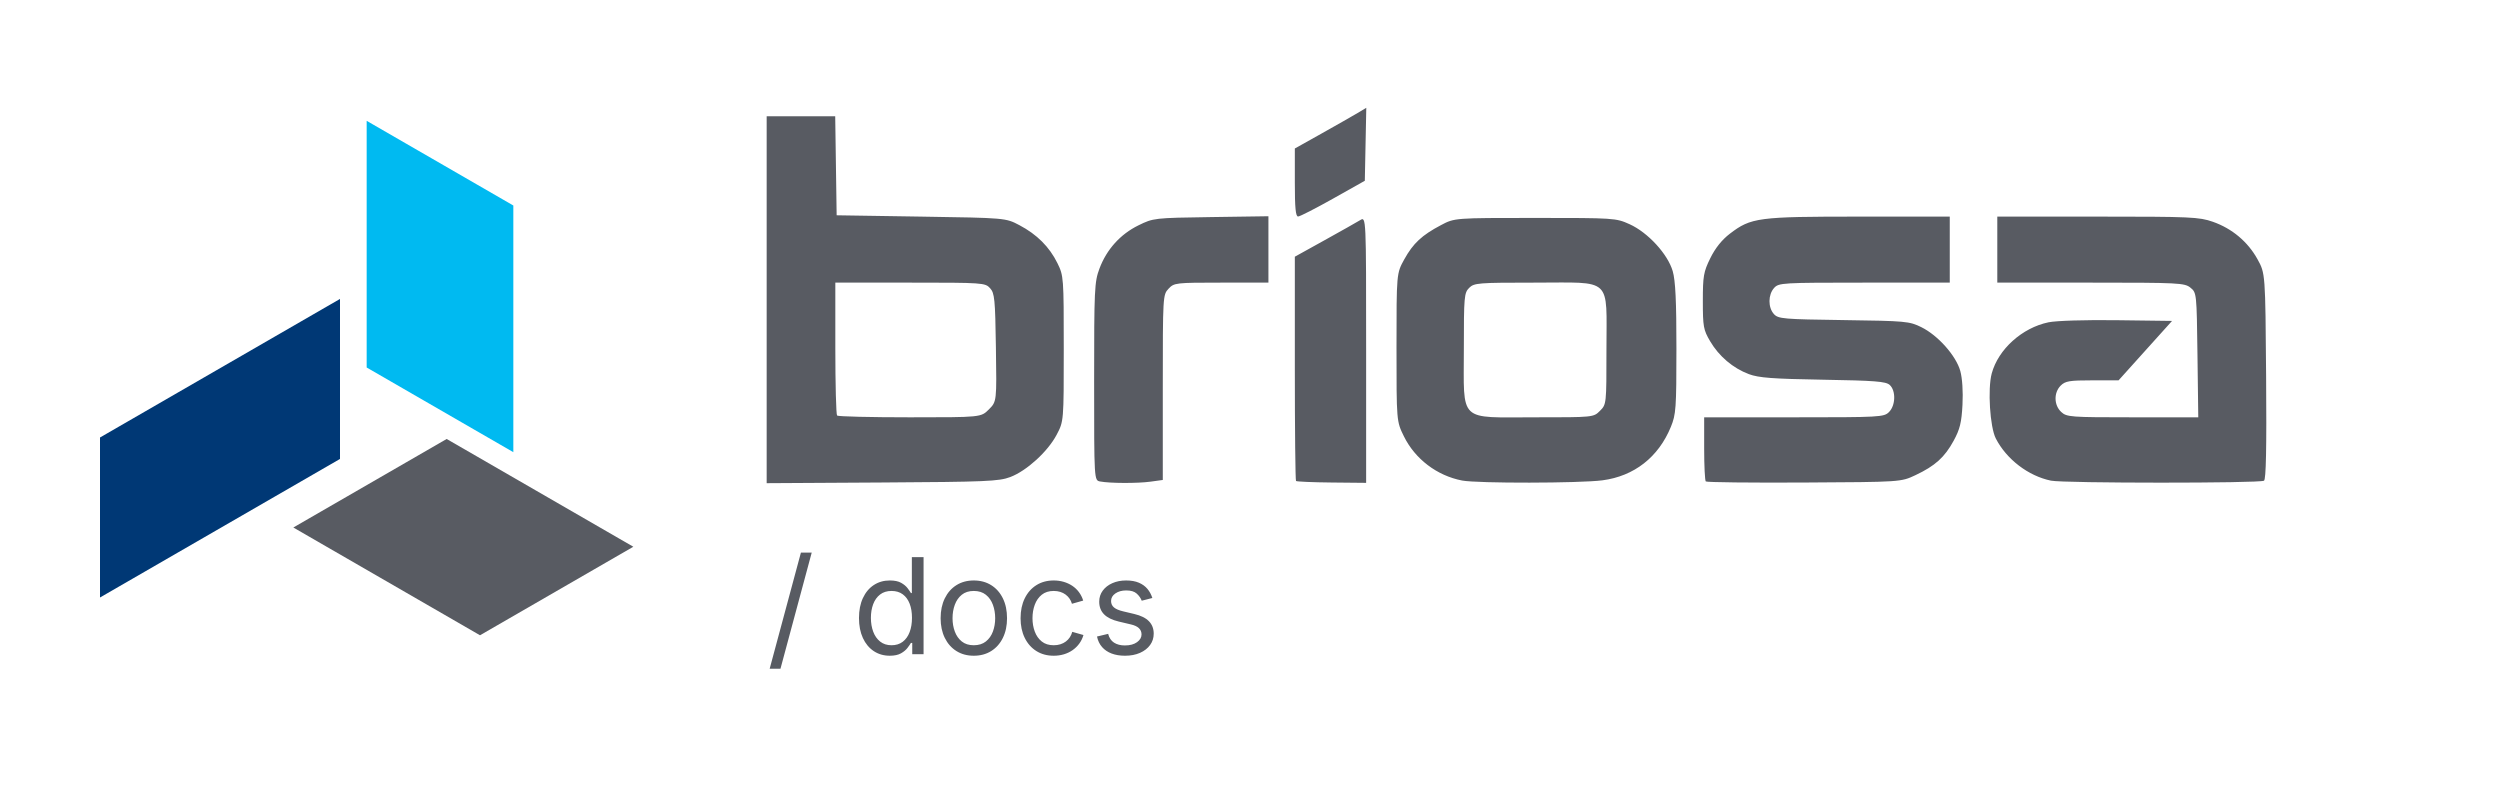
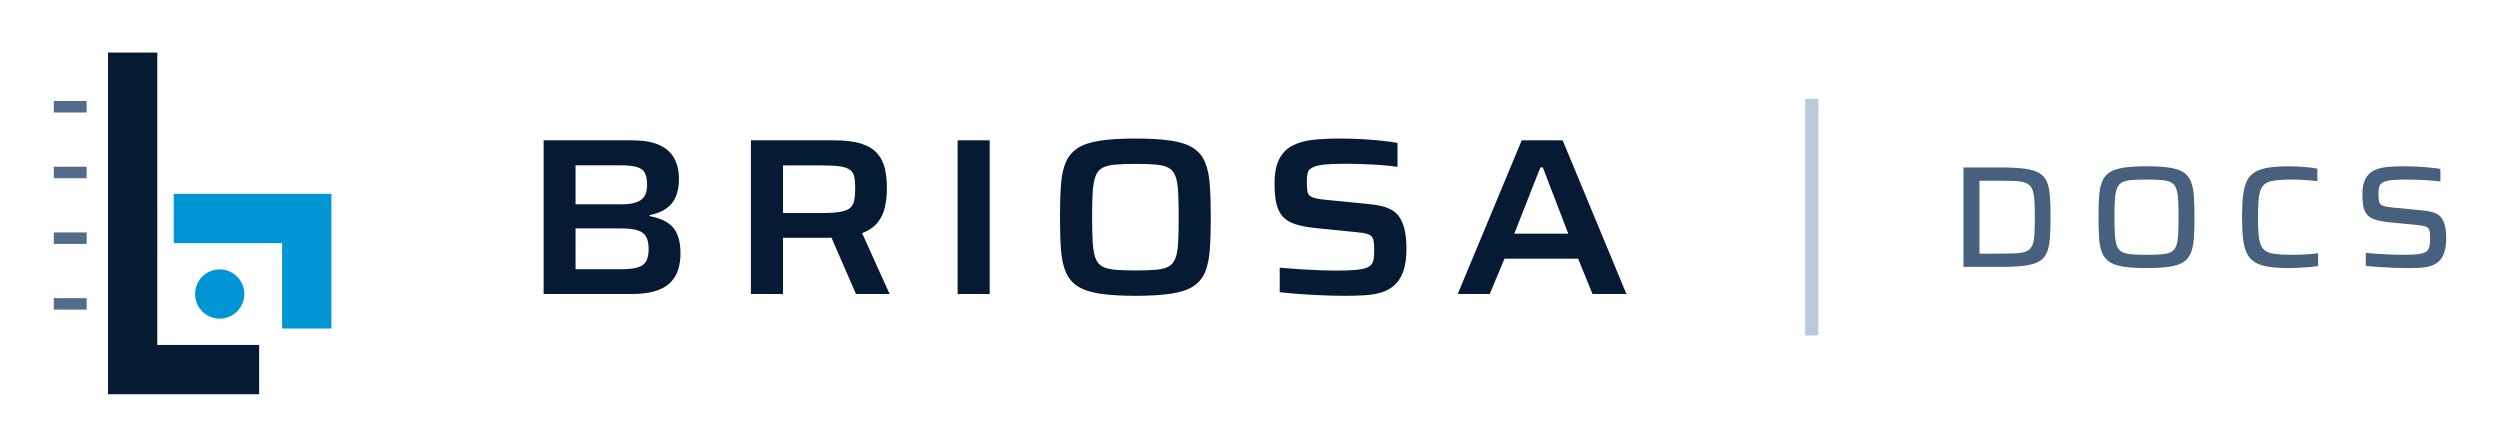
- <svg xmlns="http://www.w3.org/2000/svg" width="600" height="192" viewBox="0 0 600 192" role="img" aria-labelledby="title desc">
-   <path data-plane="left" fill="#003875" d="M24,105 L81.6,71.745 L81.6,110.145 L24,143.4 Z" />
-   <path data-plane="upper" fill="#00BAF1" d="M88,29 L123.2,49.323 L123.2,108.523 L88,88.2 Z" />
-   <path data-plane="lower" fill="#585B62" d="M70.4,126.6 L107.2,105.353 L152,131.219 L115.2,152.465 Z" />
-   <g data-part="briosa-wordmark" transform="translate(184 26) scale(0.6338)">
-     <path fill="#585B62" fill-rule="evenodd" d="M0.000,72.472 L0.000,3.000 L12.978,3.000 L25.956,3.000 L26.228,21.750 L26.500,40.500 L58.500,41.000 C90.500,41.500 90.500,41.500 95.717,44.250 C102.342,47.743 107.071,52.471 110.108,58.642 C112.455,63.408 112.500,64.020 112.500,91.000 C112.500,118.500 112.500,118.500 109.805,123.608 C106.439,129.988 98.473,137.252 92.244,139.619 C87.978,141.241 83.094,141.449 43.750,141.683 L0.000,141.944 L0.000,72.472 Z M126.250,141.294 C124.000,140.861 124.000,140.861 124.000,103.468 C124.000,68.474 124.129,65.731 126.008,60.708 C128.731,53.430 133.905,47.685 140.776,44.311 C146.439,41.530 146.733,41.497 168.250,41.180 L190.000,40.860 L190.000,53.430 L190.000,66.000 L172.174,66.000 C154.834,66.000 154.289,66.063 152.174,68.314 C150.027,70.600 150.000,71.069 150.000,105.679 L150.000,140.728 L145.360,141.364 C140.396,142.045 129.947,142.006 126.250,141.294 Z M200.446,141.113 C200.201,140.868 200.000,121.658 200.000,98.425 L200.000,56.183 L211.250,49.947 C217.438,46.518 223.512,43.091 224.750,42.333 C227.000,40.954 227.000,40.954 227.000,91.388 L227.000,141.821 L213.946,141.691 C206.767,141.619 200.692,141.359 200.446,141.113 Z M263.344,140.941 C253.814,139.095 245.518,132.790 241.290,124.182 C238.500,118.500 238.500,118.500 238.500,90.500 C238.500,62.500 238.500,62.500 241.454,57.167 C244.818,51.095 248.094,48.045 255.393,44.195 C260.500,41.500 260.500,41.500 291.000,41.500 C320.988,41.500 321.588,41.540 326.770,43.882 C333.710,47.018 341.218,55.195 343.095,61.661 C344.132,65.234 344.499,72.911 344.495,91.000 C344.491,113.610 344.328,115.896 342.385,120.634 C337.685,132.097 328.488,139.283 316.500,140.858 C307.910,141.988 269.058,142.048 263.344,140.941 Z M355.615,141.282 C355.277,140.943 355.000,135.342 355.000,128.833 L355.000,117.000 L389.000,117.000 C421.667,117.000 423.078,116.922 425.000,115.000 C427.511,112.489 427.647,106.893 425.250,104.734 C423.791,103.420 419.598,103.092 400.000,102.762 C380.975,102.441 375.633,102.040 371.944,100.655 C365.895,98.384 360.612,93.898 357.249,88.176 C354.722,83.877 354.500,82.653 354.500,73.000 C354.500,63.496 354.769,61.953 357.332,56.733 C359.198,52.932 361.721,49.778 364.734,47.477 C372.766,41.344 375.368,41.000 413.682,41.000 L448.000,41.000 L448.000,53.500 L448.000,66.000 L415.655,66.000 C384.511,66.000 383.242,66.075 381.488,68.013 C379.179,70.565 379.145,75.398 381.419,77.911 C383.046,79.708 384.951,79.872 407.836,80.185 C431.366,80.508 432.719,80.631 437.261,82.877 C443.539,85.981 450.364,93.657 451.981,99.433 C452.750,102.178 453.081,107.245 452.818,112.249 C452.465,118.971 451.840,121.524 449.488,125.845 C446.055,132.152 442.454,135.399 435.000,138.910 C429.500,141.500 429.500,141.500 392.865,141.698 C372.716,141.807 355.953,141.620 355.615,141.282 Z M486.344,140.989 C477.759,139.228 469.469,132.891 465.428,125.000 C463.218,120.685 462.314,106.240 463.889,100.404 C466.360,91.247 475.400,83.097 485.385,81.024 C488.349,80.409 499.324,80.073 511.347,80.229 L532.175,80.500 L522.049,91.750 L511.924,103.000 L501.962,103.000 C493.333,103.000 491.732,103.268 490.000,105.000 C487.338,107.662 487.428,112.389 490.189,114.961 C492.269,116.900 493.601,117.000 517.240,117.000 L542.103,117.000 L541.801,93.410 C541.502,69.993 541.483,69.806 539.139,67.910 C536.915,66.110 534.732,66.000 501.389,66.000 L466.000,66.000 L466.000,53.500 L466.000,41.000 L504.025,41.000 C539.214,41.000 542.465,41.146 547.621,42.958 C554.917,45.523 560.854,50.500 564.529,57.136 C567.500,62.500 567.500,62.500 567.795,101.413 C568.003,128.881 567.766,140.526 566.991,141.005 C565.376,142.004 491.217,141.989 486.344,140.989 Z M84.134,114.020 C87.115,111.039 87.115,111.039 86.807,90.622 C86.530,72.201 86.314,69.999 84.595,68.102 C82.744,66.060 81.880,66.000 54.345,66.000 L26.000,66.000 L26.000,90.833 C26.000,104.492 26.300,115.967 26.667,116.333 C27.033,116.700 39.443,117.000 54.244,117.000 C81.154,117.000 81.154,117.000 84.134,114.020 Z M315.545,114.545 C317.994,112.097 318.000,112.037 318.000,91.360 C318.000,63.582 320.590,66.000 290.826,66.000 C269.333,66.000 267.883,66.117 266.000,68.000 C264.127,69.873 264.000,71.333 264.000,91.045 C264.000,119.282 261.626,117.000 291.000,117.000 C313.091,117.000 313.091,117.000 315.545,114.545 Z M200.000,28.105 L200.000,15.211 L210.250,9.469 C215.887,6.310 221.975,2.843 223.779,1.764 L227.058,-0.199 L226.779,13.615 L226.500,27.429 L214.500,34.176 C207.900,37.886 201.938,40.940 201.250,40.961 C200.313,40.990 200.000,37.775 200.000,28.105 Z" />
+ <svg xmlns="http://www.w3.org/2000/svg" width="761" height="136" viewBox="0 0 761 136" role="img" aria-labelledby="title desc">
+   <g data-part="briosa-mark" transform="translate(-5.1219 6.5) scale(0.5)">
+     <path data-part="ticks" fill="#536C8C" d="M43 48.5H63V55.5H43ZM43 88.5H63V95.5H43ZM43 128.5H63V135.5H43ZM43 168.5H63V175.5H43Z" />
+     <path data-part="beam" fill="#061A33" d="M76 19V227H168V197H106V19Z" />
+     <path data-part="jaw" fill="#0096D6" d="M116 135H182V187H212V105H116Z" />
+     <circle data-part="point" cx="144" cy="166" r="15" fill="#0096D6" />
  </g>
-   <g transform="translate(184 157)">
-     <path fill="#585B62" d="M10.812 -24.375 3.312 3.5H0.719L8.219 -24.375Z  M29.547 0.375Q27.375 0.375 25.703 -0.734Q24.031 -1.844 23.094 -3.875Q22.156 -5.906 22.156 -8.688Q22.156 -11.453 23.102 -13.477Q24.047 -15.5 25.719 -16.594Q27.391 -17.688 29.562 -17.688Q31.266 -17.688 32.266 -17.125Q33.266 -16.562 33.805 -15.852Q34.344 -15.141 34.625 -14.672H34.844V-23.281H37.656V0.0H34.938V-2.703H34.625Q34.344 -2.219 33.789 -1.492Q33.234 -0.766 32.227 -0.195Q31.219 0.375 29.547 0.375ZM29.969 -2.141Q31.562 -2.141 32.656 -2.977Q33.75 -3.812 34.312 -5.297Q34.875 -6.781 34.875 -8.719Q34.875 -10.656 34.32 -12.102Q33.766 -13.547 32.672 -14.359Q31.578 -15.172 29.969 -15.172Q28.312 -15.172 27.211 -14.312Q26.109 -13.453 25.562 -11.992Q25.016 -10.531 25.016 -8.719Q25.016 -6.891 25.57 -5.398Q26.125 -3.906 27.234 -3.023Q28.344 -2.141 29.969 -2.141Z M49.703 0.375Q47.328 0.375 45.539 -0.75Q43.75 -1.875 42.75 -3.906Q41.75 -5.938 41.75 -8.625Q41.75 -11.359 42.75 -13.398Q43.75 -15.438 45.539 -16.562Q47.328 -17.688 49.703 -17.688Q52.094 -17.688 53.891 -16.562Q55.688 -15.438 56.688 -13.398Q57.688 -11.359 57.688 -8.625Q57.688 -5.938 56.688 -3.906Q55.688 -1.875 53.891 -0.75Q52.094 0.375 49.703 0.375ZM49.703 -2.141Q51.469 -2.141 52.609 -3.047Q53.75 -3.953 54.297 -5.43Q54.844 -6.906 54.844 -8.625Q54.844 -10.359 54.297 -11.852Q53.75 -13.344 52.609 -14.258Q51.469 -15.172 49.703 -15.172Q47.953 -15.172 46.828 -14.258Q45.703 -13.344 45.156 -11.859Q44.609 -10.375 44.609 -8.625Q44.609 -6.906 45.156 -5.43Q45.703 -3.953 46.828 -3.047Q47.953 -2.141 49.703 -2.141Z M68.891 0.375Q66.516 0.375 64.727 -0.75Q62.938 -1.875 61.938 -3.906Q60.938 -5.938 60.938 -8.625Q60.938 -11.359 61.938 -13.398Q62.938 -15.438 64.727 -16.562Q66.516 -17.688 68.891 -17.688Q70.156 -17.688 71.281 -17.359Q72.406 -17.031 73.336 -16.414Q74.266 -15.797 74.938 -14.898Q75.609 -14.0 75.969 -12.859L73.266 -12.094Q73.078 -12.766 72.688 -13.328Q72.297 -13.891 71.742 -14.305Q71.188 -14.719 70.469 -14.945Q69.75 -15.172 68.891 -15.172Q67.141 -15.172 66.016 -14.258Q64.891 -13.344 64.344 -11.859Q63.797 -10.375 63.797 -8.625Q63.797 -6.906 64.344 -5.43Q64.891 -3.953 66.016 -3.047Q67.141 -2.141 68.891 -2.141Q69.766 -2.141 70.5 -2.375Q71.234 -2.609 71.805 -3.039Q72.375 -3.469 72.766 -4.062Q73.156 -4.656 73.344 -5.359L76.031 -4.594Q75.688 -3.422 75.008 -2.508Q74.328 -1.594 73.391 -0.945Q72.453 -0.297 71.312 0.039Q70.172 0.375 68.891 0.375Z M86.0 0.375Q84.203 0.375 82.805 -0.148Q81.406 -0.672 80.5 -1.703Q79.594 -2.734 79.281 -4.234L81.953 -4.875Q82.328 -3.438 83.367 -2.766Q84.406 -2.094 85.969 -2.094Q87.797 -2.094 88.883 -2.875Q89.969 -3.656 89.969 -4.734Q89.969 -5.641 89.336 -6.242Q88.703 -6.844 87.406 -7.141L84.5 -7.828Q82.125 -8.391 80.969 -9.57Q79.812 -10.75 79.812 -12.594Q79.812 -14.094 80.656 -15.242Q81.5 -16.391 82.961 -17.039Q84.422 -17.688 86.281 -17.688Q88.078 -17.688 89.336 -17.148Q90.594 -16.609 91.383 -15.664Q92.172 -14.719 92.562 -13.484L90.016 -12.828Q89.656 -13.766 88.82 -14.531Q87.984 -15.297 86.297 -15.297Q84.734 -15.297 83.695 -14.578Q82.656 -13.859 82.656 -12.766Q82.656 -11.797 83.359 -11.211Q84.062 -10.625 85.594 -10.266L88.234 -9.641Q90.609 -9.078 91.75 -7.898Q92.891 -6.719 92.891 -4.922Q92.891 -3.391 92.023 -2.195Q91.156 -1.0 89.602 -0.312Q88.047 0.375 86.0 0.375Z" />
+   <g data-part="briosa-wordmark" transform="translate(158.5829 89.5) scale(0.068)">
+     <path data-part="letters" fill="#061A33" d="M101.4 0V-688H496.34Q571.55 -688 617.58 -667.83Q663.6 -647.66 685.4 -608.73Q707.19 -569.79 707.19 -515.08Q707.19 -469.34 693.42 -436.41Q679.66 -403.47 650.69 -382.89Q621.72 -362.31 575.74 -353.06V-349Q628.42 -339 658.61 -317.73Q688.81 -296.45 701.47 -262.67Q714.13 -228.9 714.13 -181.76Q714.13 -142.38 703.74 -109.16Q693.34 -75.94 669 -51.37Q644.67 -26.8 601.98 -13.4Q559.28 0 494.94 0ZM244.35 -110.98H447.57Q495.93 -110.98 523.08 -119.25Q550.23 -127.53 560.87 -147.71Q571.52 -167.88 571.52 -202.59Q571.52 -236.58 560.07 -256.76Q548.63 -276.94 521.91 -285.28Q495.19 -293.62 447.57 -293.62H244.35ZM244.35 -401.38H444.97Q489.34 -401.38 515.08 -410.08Q540.82 -418.79 552.69 -437.87Q564.57 -456.94 564.57 -487.81Q564.57 -522.35 554.86 -541.41Q545.16 -560.47 519.31 -568.31Q493.46 -576.15 444.97 -576.15H244.35ZM1029.27 0V-688H1402.58Q1476.85 -688 1523.28 -673.07Q1569.72 -658.13 1594.58 -630.07Q1619.45 -602 1628.75 -562.47Q1638.06 -522.94 1638.06 -473.62Q1638.06 -429.1 1629.39 -389.66Q1620.72 -350.23 1596.94 -320.36Q1573.17 -290.49 1527.09 -272.49L1650.32 0H1499.7L1372.12 -292.96L1434.59 -270.38Q1418.72 -256.44 1402.99 -254.07Q1387.25 -251.7 1372.31 -251.7H1173.01V0ZM1173.01 -362.62H1344.34Q1397.65 -362.62 1428.1 -367.66Q1458.55 -372.7 1473.13 -385.21Q1487.7 -397.72 1491.94 -419.26Q1496.18 -440.81 1496.18 -473.1Q1496.18 -503.64 1492.37 -523.52Q1488.57 -543.4 1474 -554.97Q1459.42 -566.55 1429.84 -571.15Q1400.25 -575.76 1347.81 -575.76H1173.01ZM1954.66 0V-688H2098.28V0ZM2751.07 8Q2654.1 8 2591.5 -1.63Q2528.91 -11.26 2492.71 -34.4Q2456.51 -57.53 2439.14 -97.53Q2421.78 -137.53 2417.34 -198.4Q2412.91 -259.26 2412.91 -343.87Q2412.91 -428.47 2417.34 -489.34Q2421.78 -550.21 2439.14 -590.27Q2456.51 -630.34 2492.71 -653.54Q2528.91 -676.74 2591.69 -686.37Q2654.47 -696 2751.28 -696Q2848.1 -696 2910.88 -686.37Q2973.66 -676.74 3009.42 -653.54Q3045.19 -630.34 3062.12 -590.27Q3079.06 -550.21 3083.49 -489.34Q3087.92 -428.47 3087.92 -343.87Q3087.92 -259.26 3083.49 -198.4Q3079.06 -137.53 3062.12 -97.53Q3045.19 -57.53 3009.51 -34.4Q2973.82 -11.26 2910.93 -1.63Q2848.05 8 2751.07 8ZM2751.28 -105.43Q2807.92 -105.43 2843.75 -108.73Q2879.59 -112.03 2899.94 -123.6Q2920.29 -135.17 2929.93 -160.89Q2939.57 -186.6 2941.87 -230.75Q2944.18 -274.9 2944.18 -343.87Q2944.18 -412.96 2941.87 -457.05Q2939.57 -501.13 2929.93 -526.92Q2920.29 -552.7 2899.94 -564.33Q2879.59 -575.97 2843.63 -579.27Q2807.67 -582.57 2750.85 -582.57Q2695.04 -582.57 2659.01 -579.27Q2622.98 -575.97 2602.19 -564.43Q2581.41 -552.89 2571.77 -527.01Q2562.13 -501.13 2559.39 -457.05Q2556.65 -412.96 2556.65 -343.87Q2556.65 -274.9 2559.39 -230.75Q2562.13 -186.6 2571.77 -160.79Q2581.41 -134.98 2602.19 -123.51Q2622.98 -112.03 2659.13 -108.73Q2695.28 -105.43 2751.28 -105.43ZM3690.55 8Q3645.62 8 3592.83 5.93Q3540.04 3.87 3489.14 0.3Q3438.25 -3.26 3396.51 -8.13V-117.77Q3440.38 -113.9 3486.65 -110.9Q3532.93 -107.9 3575.57 -106.4Q3618.21 -104.9 3647.81 -104.9Q3706.97 -104.9 3740.32 -108.14Q3773.67 -111.37 3792.08 -120.58Q3805.89 -127.92 3811.36 -138.87Q3816.84 -149.81 3818.14 -164.92Q3819.44 -180.04 3819.44 -197.45Q3819.44 -219.74 3817.24 -234.42Q3815.04 -249.1 3808.02 -257.3Q3800.99 -265.51 3786 -269.75Q3771.01 -273.98 3746.42 -276.12L3558.4 -295.19Q3501.44 -300.93 3464.79 -313.15Q3428.13 -325.38 3408.49 -348.37Q3388.85 -371.36 3381.12 -407.09Q3373.38 -442.81 3373.38 -494.68Q3373.38 -565.15 3395.21 -605.78Q3417.04 -646.42 3456.44 -665.81Q3495.83 -685.21 3548.79 -690.6Q3601.76 -696 3663.89 -696Q3709.62 -696 3757.95 -693.57Q3806.28 -691.13 3850.01 -686.57Q3893.74 -682 3923.79 -676.47V-569.1Q3893.13 -574.1 3852.24 -577.1Q3811.34 -580.1 3767.91 -581.6Q3724.47 -583.1 3686 -583.1Q3632.75 -583.1 3599.46 -579.86Q3566.17 -576.63 3547.75 -568.42Q3525.6 -559.21 3521.66 -542.06Q3517.73 -524.91 3517.73 -500.15Q3517.73 -470.92 3521.66 -455.31Q3525.6 -439.7 3543.5 -432.72Q3561.41 -425.75 3601.83 -421.88L3793.66 -402.94Q3827.13 -399.94 3855.37 -392.94Q3883.6 -385.94 3905.17 -371.81Q3926.74 -357.68 3940.4 -330.55Q3948.4 -315.94 3953.53 -296.81Q3958.66 -277.68 3961.23 -254.52Q3963.79 -231.36 3963.79 -202.17Q3963.79 -141.04 3949.73 -101.64Q3935.66 -62.24 3910.53 -39.78Q3885.4 -17.32 3851.13 -6.99Q3816.87 3.34 3776.04 5.67Q3735.21 8 3690.55 8ZM4193.38 0 4479.8 -688H4663.13L4948.68 0H4796.78L4732.19 -158.36H4402.87L4336.67 0ZM4446.66 -270.21H4688.27L4574.26 -566.83H4563.4Z" />
+   </g>
+   <rect x="549.493" y="30.108" width="4" height="72" fill="#B9C9DB" />
+   <g transform="translate(592.7473 81.244) scale(0.044)">
+     <path fill="#46607E" d="M112.4 0V-688H367.52Q468.51 -688 532.86 -679.83Q597.21 -671.65 634.38 -650.56Q671.55 -629.47 688.47 -590.63Q705.38 -551.79 709.97 -491.47Q714.55 -431.14 714.55 -344Q714.55 -256.86 709.97 -196.53Q705.38 -136.21 688.47 -97.37Q671.55 -58.53 634.38 -37.44Q597.21 -16.35 532.86 -8.17Q468.51 0 367.52 0ZM222.89 -91.75H349.56Q423.26 -91.75 471.3 -93.92Q519.34 -96.08 546.72 -107.65Q574.11 -119.22 586.76 -145.86Q599.41 -172.5 602.57 -220.2Q605.74 -267.9 605.74 -344Q605.74 -420.1 602.07 -467.8Q598.41 -515.5 585.68 -542.14Q572.94 -568.78 545.01 -580.35Q517.08 -591.92 469.76 -594.08Q422.45 -596.25 349.7 -596.25H222.89ZM1378.94 8Q1284.12 8 1222.61 -1.01Q1161.1 -10.02 1125.42 -32.45Q1089.75 -54.88 1072.49 -94.72Q1055.24 -134.55 1050.74 -195.96Q1046.24 -257.37 1046.24 -344Q1046.24 -430.63 1050.74 -492.04Q1055.24 -553.45 1072.49 -593.28Q1089.75 -633.12 1125.42 -655.55Q1161.1 -677.98 1222.79 -686.99Q1284.48 -696 1379.14 -696Q1473.8 -696 1535.49 -686.99Q1597.18 -677.98 1632.44 -655.55Q1667.7 -633.12 1684.53 -593.28Q1701.37 -553.45 1705.87 -492.04Q1710.37 -430.63 1710.37 -344Q1710.37 -257.37 1705.87 -195.96Q1701.37 -134.55 1684.53 -94.72Q1667.7 -54.88 1632.52 -32.45Q1597.34 -10.02 1535.55 -1.01Q1473.75 8 1378.94 8ZM1379.14 -83.75Q1443.16 -83.75 1483.99 -87.17Q1524.82 -90.59 1548.29 -103.17Q1571.76 -115.76 1582.99 -143.72Q1594.23 -171.69 1597.05 -219.97Q1599.88 -268.25 1599.88 -344Q1599.88 -419.75 1597.05 -468.03Q1594.23 -516.31 1582.99 -544.28Q1571.76 -572.24 1548.29 -584.83Q1524.82 -597.41 1483.87 -600.83Q1442.92 -604.25 1378.73 -604.25Q1315.37 -604.25 1274.41 -600.83Q1233.46 -597.41 1209.57 -584.92Q1185.69 -572.43 1174.45 -544.37Q1163.22 -516.31 1159.97 -468.03Q1156.73 -419.75 1156.73 -344Q1156.73 -268.25 1159.97 -219.97Q1163.22 -171.69 1174.45 -143.63Q1185.69 -115.57 1209.57 -103.08Q1233.46 -90.59 1274.53 -87.17Q1315.6 -83.75 1379.14 -83.75ZM2365.98 8Q2281.12 8 2223.19 -0.93Q2165.26 -9.86 2128.67 -32.21Q2092.08 -54.55 2072.66 -94.31Q2053.24 -134.07 2046.24 -195.55Q2039.24 -257.04 2039.24 -344Q2039.24 -431.47 2046.24 -492.96Q2053.24 -554.45 2072.66 -594.2Q2092.08 -633.96 2128.25 -655.97Q2164.42 -677.98 2222.77 -686.99Q2281.12 -696 2365.98 -696Q2398.65 -696 2434.16 -694.08Q2469.67 -692.16 2502.68 -688.41Q2535.7 -684.65 2560.37 -679.82V-593.41Q2533.02 -597.25 2502.77 -599.33Q2472.51 -601.41 2445.02 -602.83Q2417.53 -604.25 2396.39 -604.25Q2328.44 -604.25 2283.21 -600.08Q2237.99 -595.92 2211.09 -582.35Q2184.2 -568.78 2171.13 -540.56Q2158.06 -512.34 2153.89 -464.72Q2149.73 -417.1 2149.73 -344Q2149.73 -270.9 2153.89 -223.28Q2158.06 -175.66 2171.13 -147.44Q2184.2 -119.22 2211.09 -105.65Q2237.99 -92.08 2283.21 -87.92Q2328.44 -83.75 2396.39 -83.75Q2437.39 -83.75 2484.14 -86.75Q2530.88 -89.75 2565.37 -94.59V-5.35Q2538.86 -1.51 2504.27 1.33Q2469.67 4.16 2433.66 6.08Q2397.65 8 2365.98 8ZM3183.3 8Q3139.47 8 3087.87 6.08Q3036.28 4.16 2986.27 0.74Q2936.26 -2.67 2895.08 -7.35V-96.75Q2938.42 -92.92 2985.67 -89.92Q3032.91 -86.92 3076.98 -85.33Q3121.05 -83.75 3151.71 -83.75Q3211.89 -83.75 3246.89 -87.01Q3281.89 -90.26 3303.85 -100.26Q3321.13 -108.59 3328.6 -122.22Q3336.06 -135.85 3338.21 -154.47Q3340.37 -173.09 3340.37 -193.88Q3340.37 -221.3 3338.2 -239.1Q3336.04 -256.89 3328.4 -266.71Q3320.76 -276.52 3304.07 -281.43Q3287.38 -286.34 3259 -288.82L3059.39 -308.66Q2999.72 -314.5 2962.36 -326.41Q2925 -338.31 2905.64 -360.23Q2886.28 -382.15 2879.1 -416.09Q2871.91 -450.03 2871.91 -499.1Q2871.91 -568.79 2892.68 -608.64Q2913.45 -648.49 2951.63 -667.24Q2989.82 -686 3042.23 -691Q3094.65 -696 3157.79 -696Q3203.3 -696 3250.73 -693.66Q3298.16 -691.33 3340.59 -687.07Q3383.02 -682.82 3411.53 -677.98V-590.57Q3381.04 -595.41 3340.38 -598.33Q3299.72 -601.25 3256.38 -602.75Q3213.04 -604.25 3174.53 -604.25Q3114.58 -604.25 3077.44 -600.67Q3040.29 -597.08 3018.66 -587.11Q2993.52 -576.13 2988.38 -554.85Q2983.24 -533.56 2983.24 -503.79Q2983.24 -469.51 2987.81 -450.88Q2992.38 -432.25 3011.94 -423.94Q3031.5 -415.62 3074.97 -411.46L3277.62 -391.95Q3314.55 -388.78 3344.6 -381.95Q3374.65 -375.11 3396.56 -360.95Q3418.47 -346.78 3430.98 -318.64Q3438.49 -303.81 3442.92 -285.46Q3447.35 -267.11 3449.52 -245.51Q3451.7 -223.9 3451.7 -197.21Q3451.7 -135.72 3437.61 -96.72Q3423.53 -57.72 3398.45 -36.04Q3373.37 -14.37 3339.61 -4.86Q3305.86 4.65 3266.01 6.33Q3226.16 8 3183.3 8Z" />
  </g>
</svg>
